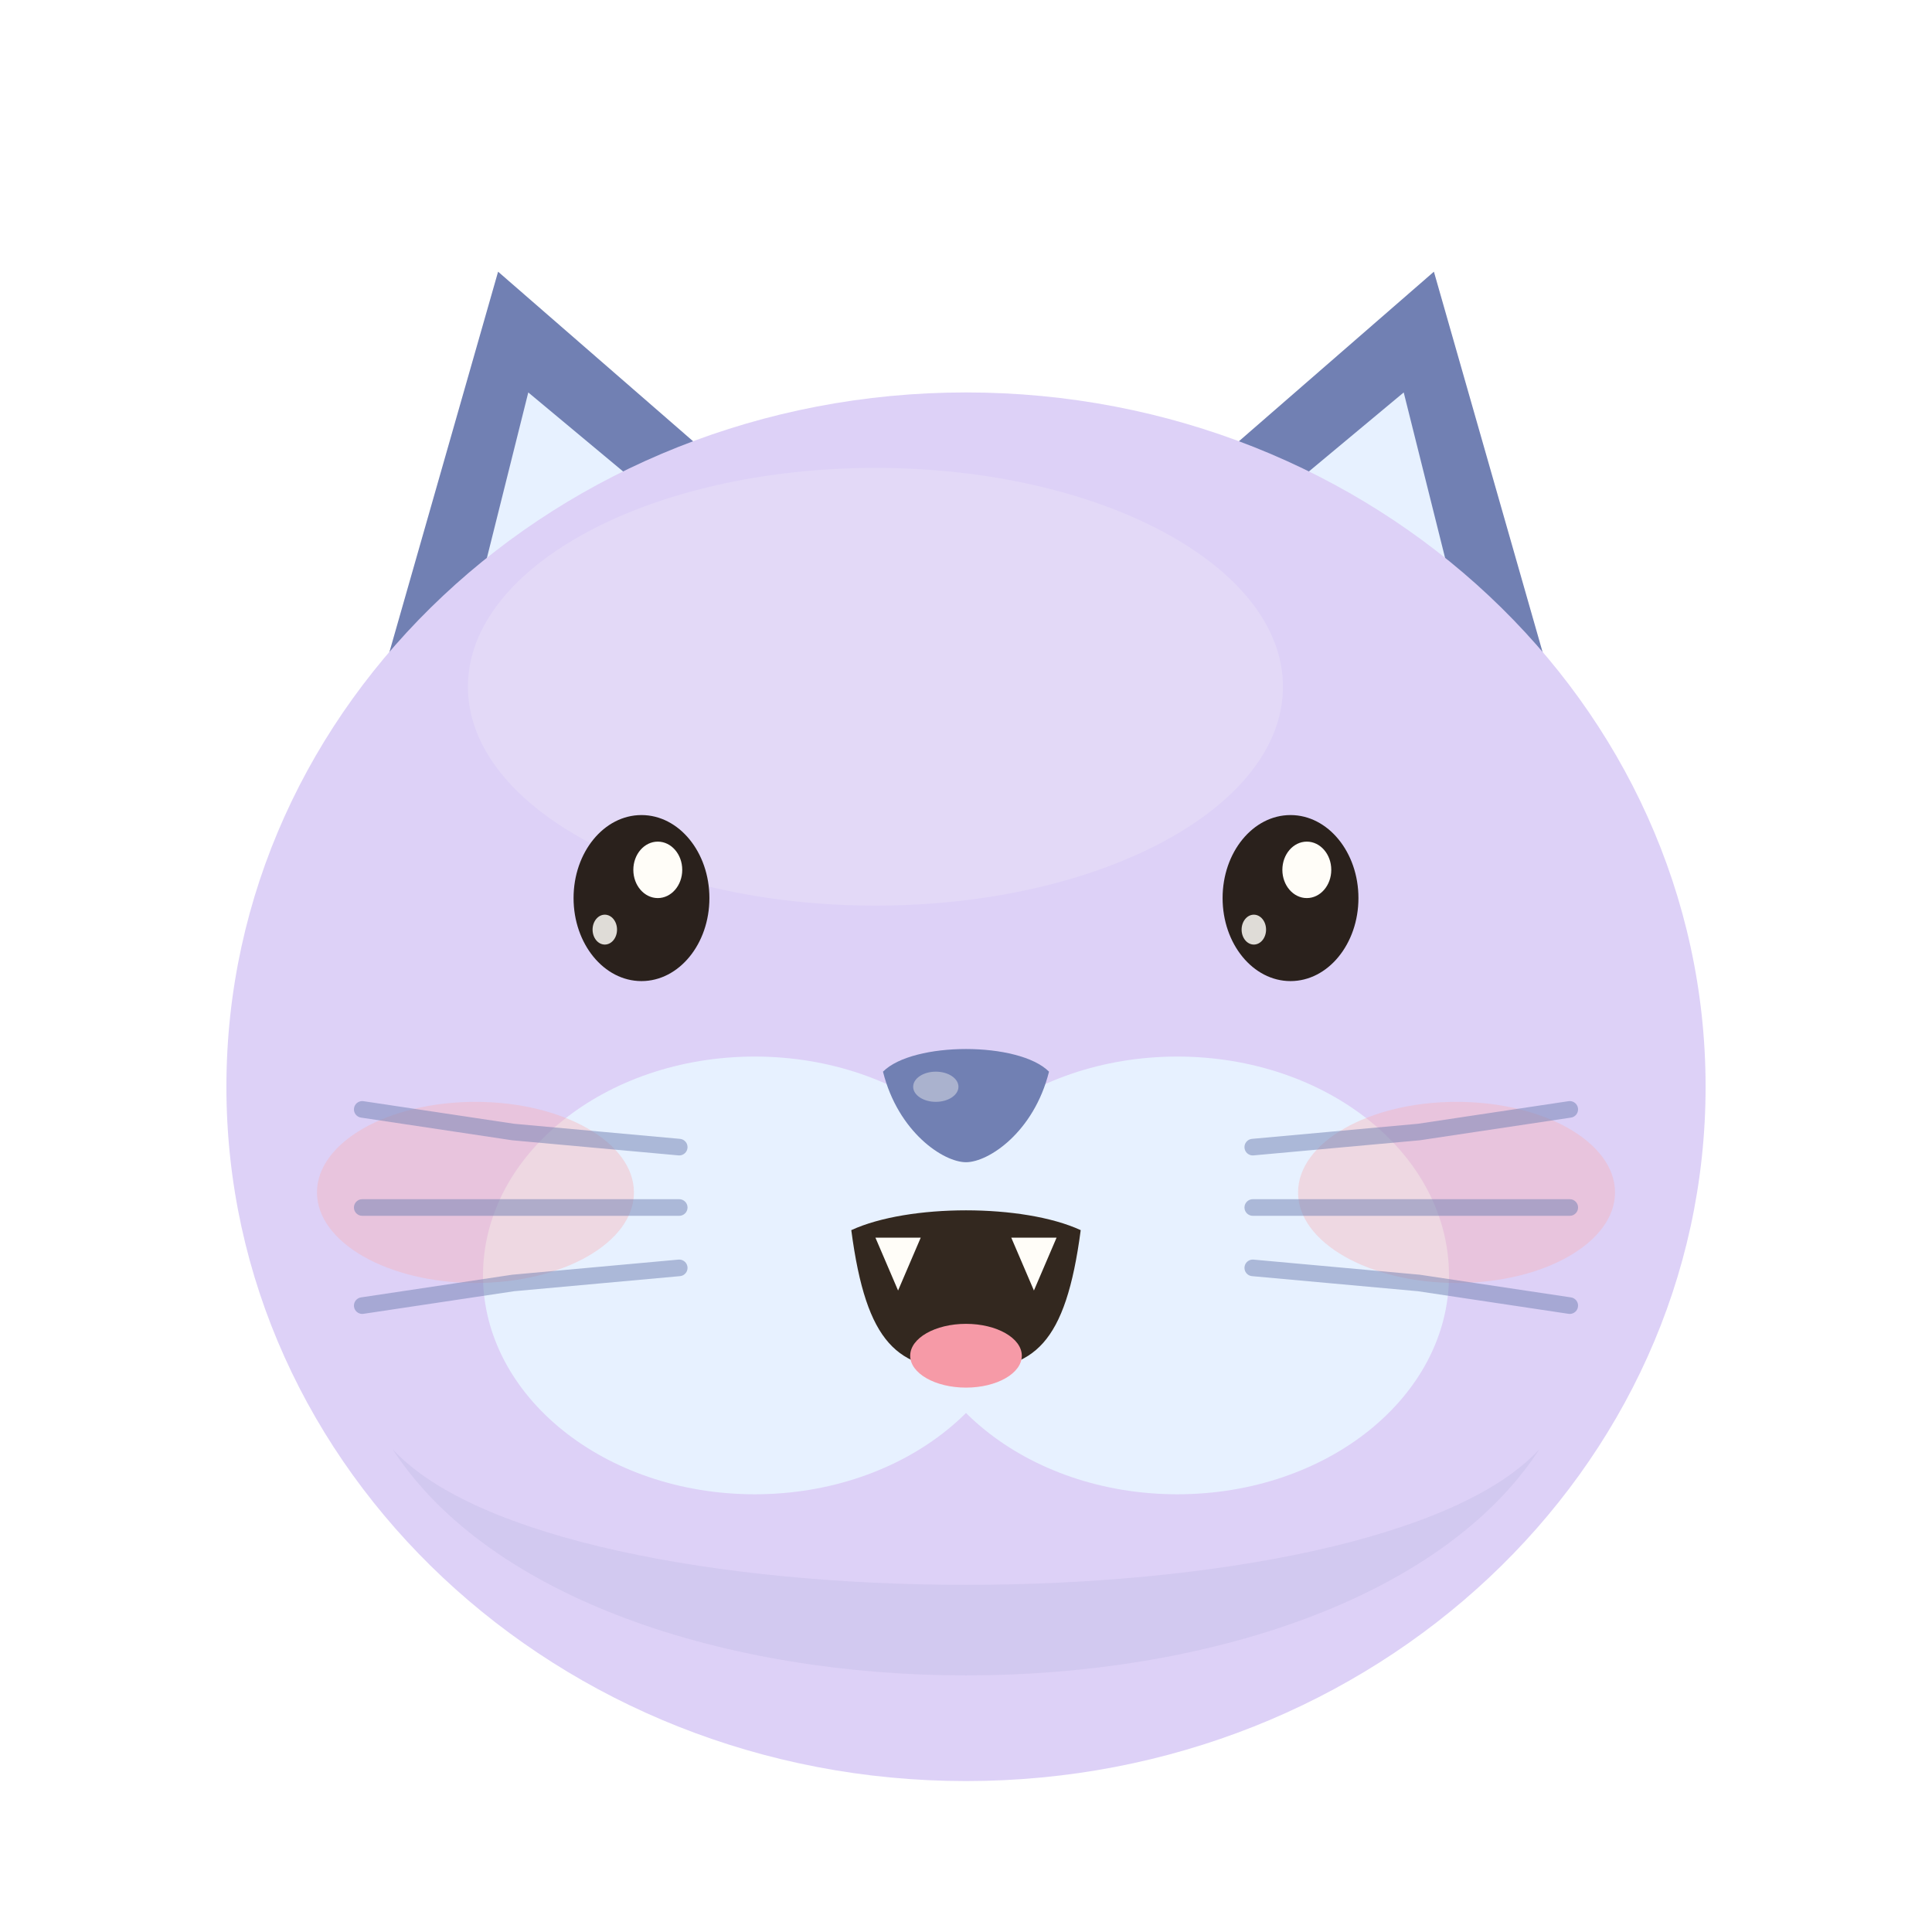
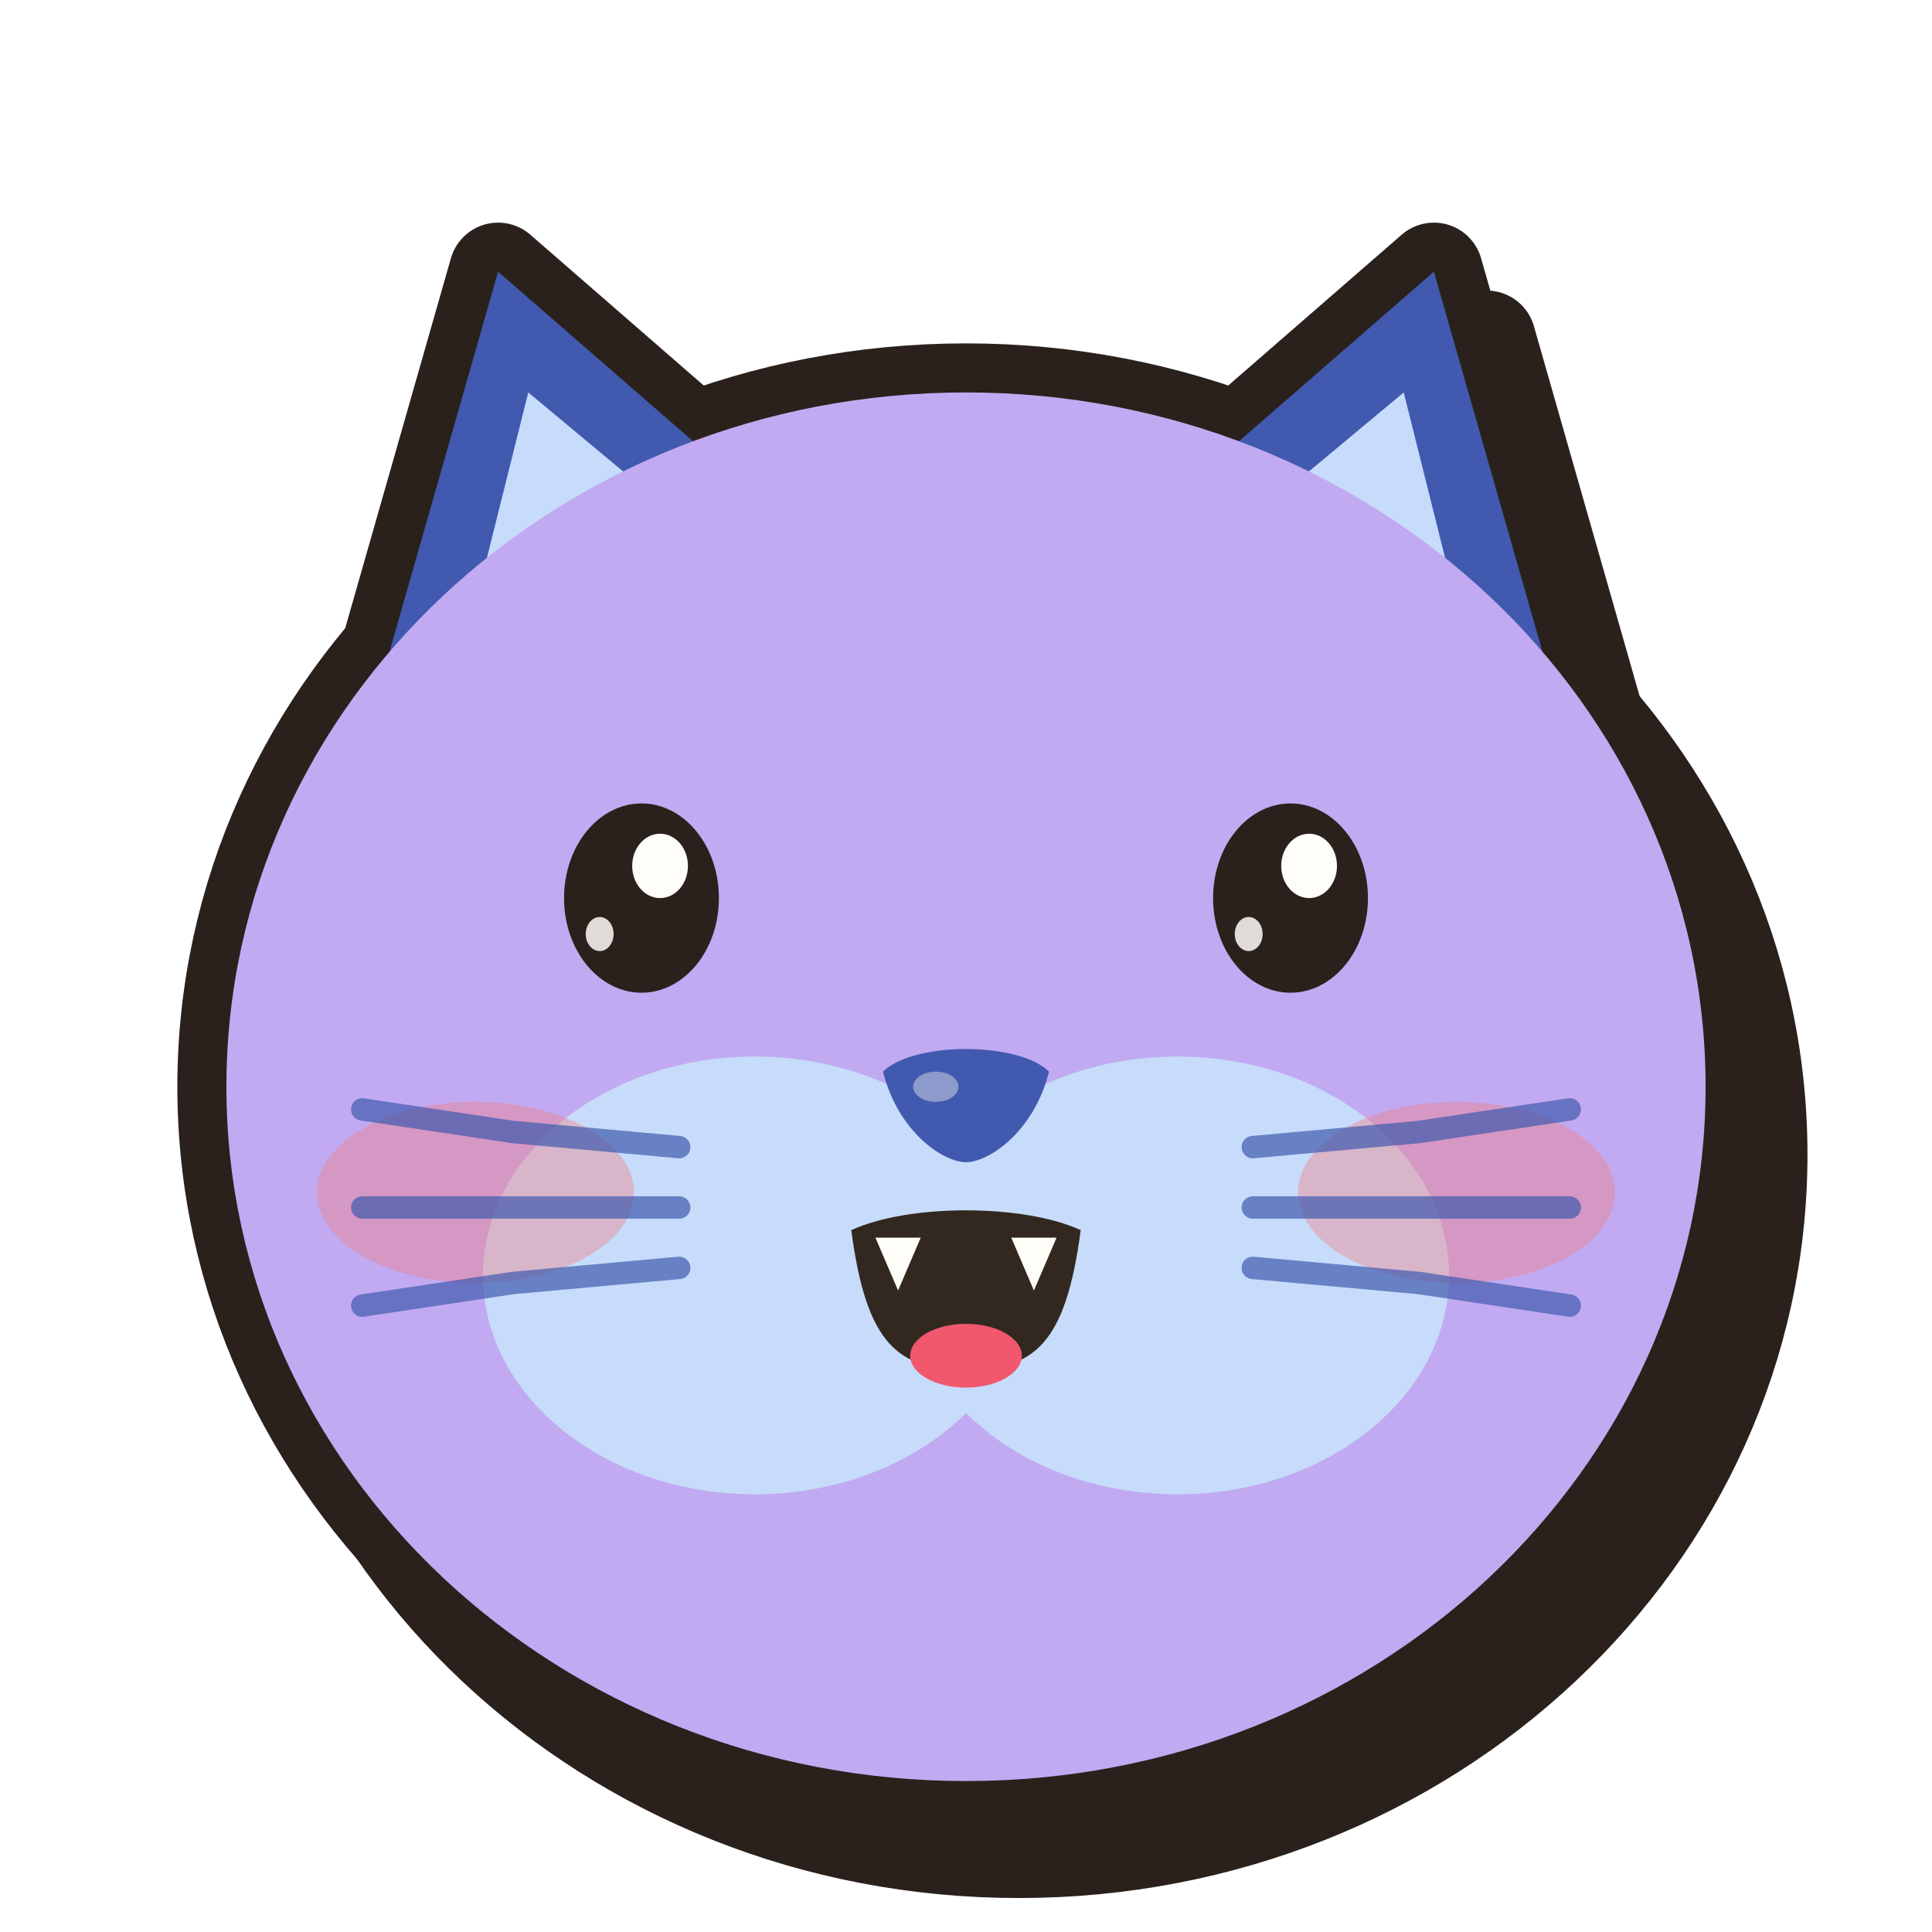
<svg xmlns="http://www.w3.org/2000/svg" viewBox="0 0 256 256" width="256" height="256" role="img" aria-hidden="true">
-   <polygon points="50,92 66,36 112,76" fill="#7180b3" />
-   <polygon points="144,76 190,36 206,92" fill="#7180b3" />
-   <polygon points="64,76 70,52 94,72" fill="#e7f1ff" />
-   <polygon points="162,72 186,52 192,76" fill="#e7f1ff" />
-   <ellipse cx="128" cy="144" rx="98" ry="92" fill="#ddd1f7" />
-   <ellipse cx="100" cy="169" rx="36" ry="29" fill="#e7f1ff" />
-   <ellipse cx="156" cy="169" rx="36" ry="29" fill="#e7f1ff" />
-   <ellipse cx="116" cy="91" rx="54" ry="29" fill="#fffdf8" fill-opacity="0.170" />
-   <path d="M52 192 C78 232 178 232 204 192 C182 216 74 216 52 192 Z" fill="#7180b3" fill-opacity="0.100" />
-   <ellipse cx="63" cy="158" rx="21" ry="12" fill="#f9b3b6" fill-opacity="0.400" />
-   <ellipse cx="193" cy="158" rx="21" ry="12" fill="#f9b3b6" fill-opacity="0.400" />
-   <ellipse cx="85" cy="119" rx="9" ry="11" fill="#2a211c" />
-   <ellipse cx="171" cy="119" rx="9" ry="11" fill="#2a211c" />
-   <ellipse cx="87.16" cy="115.26" rx="3.24" ry="3.74" fill="#fffdf8" />
-   <ellipse cx="80.14" cy="123.18" rx="1.62" ry="1.98" fill="#fffdf8" fill-opacity="0.850" />
-   <ellipse cx="173.16" cy="115.26" rx="3.24" ry="3.74" fill="#fffdf8" />
-   <ellipse cx="166.14" cy="123.18" rx="1.62" ry="1.98" fill="#fffdf8" fill-opacity="0.850" />
-   <path d="M117 142 C121 138 135 138 139 142 C137 150 131 154 128 154 C125 154 119 150 117 142 Z" fill="#7180b3" />
+   <polygon points="57,101 73,45 119,85" fill="#2a211c" stroke="#2a211c" stroke-width="13" stroke-linejoin="round" />
+   <polygon points="151,85 197,45 213,101" fill="#2a211c" stroke="#2a211c" stroke-width="13" stroke-linejoin="round" />
+   <ellipse cx="135" cy="153" rx="98" ry="92" fill="#2a211c" stroke="#2a211c" stroke-width="13" stroke-linejoin="round" />
+   <polygon points="50,92 66,36 112,76" fill="#2a211c" stroke="#2a211c" stroke-width="13" stroke-linejoin="round" />
+   <polygon points="144,76 190,36 206,92" fill="#2a211c" stroke="#2a211c" stroke-width="13" stroke-linejoin="round" />
+   <ellipse cx="128" cy="144" rx="98" ry="92" fill="#2a211c" stroke="#2a211c" stroke-width="13" stroke-linejoin="round" />
+   <polygon points="50,92 66,36 112,76" fill="#415aaf" />
+   <polygon points="144,76 190,36 206,92" fill="#415aaf" />
+   <polygon points="64,76 70,52 94,72" fill="#c6dcfa" />
+   <polygon points="162,72 186,52 192,76" fill="#c6dcfa" />
+   <ellipse cx="128" cy="144" rx="98" ry="92" fill="#c1aaf2" />
+   <ellipse cx="100" cy="169" rx="36" ry="29" fill="#c6dcfa" />
+   <ellipse cx="156" cy="169" rx="36" ry="29" fill="#c6dcfa" />
+   <ellipse cx="63" cy="158" rx="21" ry="12" fill="#f47b81" fill-opacity="0.400" />
+   <ellipse cx="193" cy="158" rx="21" ry="12" fill="#f47b81" fill-opacity="0.400" />
+   <ellipse cx="85" cy="119" rx="10.26" ry="12.54" fill="#2a211c" />
+   <ellipse cx="171" cy="119" rx="10.26" ry="12.54" fill="#2a211c" />
+   <ellipse cx="87.462" cy="114.736" rx="3.694" ry="4.264" fill="#fffdf8" />
+   <ellipse cx="79.46" cy="123.765" rx="1.847" ry="2.257" fill="#fffdf8" fill-opacity="0.850" />
+   <ellipse cx="173.462" cy="114.736" rx="3.694" ry="4.264" fill="#fffdf8" />
+   <ellipse cx="165.46" cy="123.765" rx="1.847" ry="2.257" fill="#fffdf8" fill-opacity="0.850" />
+   <path d="M117 142 C121 138 135 138 139 142 C137 150 131 154 128 154 C125 154 119 150 117 142 Z" fill="#415aaf" />
  <ellipse cx="124" cy="144" rx="3" ry="2" fill="#fffdf8" fill-opacity="0.400" />
  <path d="M112.8 163 C114.8 178.17 119 181.5 128 181.5 C137 181.5 141.2 178.17 143.2 163 C135.6 159.5 120.4 159.5 112.8 163 Z" fill="#33281f" />
  <polygon points="116,164 122,164 119,171" fill="#fffdf8" />
  <polygon points="134,164 140,164 137,171" fill="#fffdf8" />
-   <ellipse cx="128" cy="179.641" rx="7.395" ry="4.225" fill="#f69aa7" />
-   <polyline points="90,152 68,150 48,147" fill="none" stroke="#7180b3" stroke-opacity="0.500" stroke-width="2.2" stroke-linecap="round" stroke-linejoin="round" />
-   <polyline points="166,152 188,150 208,147" fill="none" stroke="#7180b3" stroke-opacity="0.500" stroke-width="2.2" stroke-linecap="round" stroke-linejoin="round" />
-   <polyline points="90,160 68,160 48,160" fill="none" stroke="#7180b3" stroke-opacity="0.500" stroke-width="2.2" stroke-linecap="round" stroke-linejoin="round" />
-   <polyline points="166,160 188,160 208,160" fill="none" stroke="#7180b3" stroke-opacity="0.500" stroke-width="2.2" stroke-linecap="round" stroke-linejoin="round" />
-   <polyline points="90,168 68,170 48,173" fill="none" stroke="#7180b3" stroke-opacity="0.500" stroke-width="2.2" stroke-linecap="round" stroke-linejoin="round" />
-   <polyline points="166,168 188,170 208,173" fill="none" stroke="#7180b3" stroke-opacity="0.500" stroke-width="2.2" stroke-linecap="round" stroke-linejoin="round" />
+   <ellipse cx="128" cy="179.641" rx="7.395" ry="4.225" fill="#f1576d" />
+   <polyline points="90,152 68,150 48,147" fill="none" stroke="#415aaf" stroke-opacity="0.700" stroke-width="2.97" stroke-linecap="round" stroke-linejoin="round" />
+   <polyline points="166,152 188,150 208,147" fill="none" stroke="#415aaf" stroke-opacity="0.700" stroke-width="2.97" stroke-linecap="round" stroke-linejoin="round" />
+   <polyline points="90,160 68,160 48,160" fill="none" stroke="#415aaf" stroke-opacity="0.700" stroke-width="2.97" stroke-linecap="round" stroke-linejoin="round" />
+   <polyline points="166,160 188,160 208,160" fill="none" stroke="#415aaf" stroke-opacity="0.700" stroke-width="2.97" stroke-linecap="round" stroke-linejoin="round" />
+   <polyline points="90,168 68,170 48,173" fill="none" stroke="#415aaf" stroke-opacity="0.700" stroke-width="2.97" stroke-linecap="round" stroke-linejoin="round" />
+   <polyline points="166,168 188,170 208,173" fill="none" stroke="#415aaf" stroke-opacity="0.700" stroke-width="2.97" stroke-linecap="round" stroke-linejoin="round" />
</svg>
